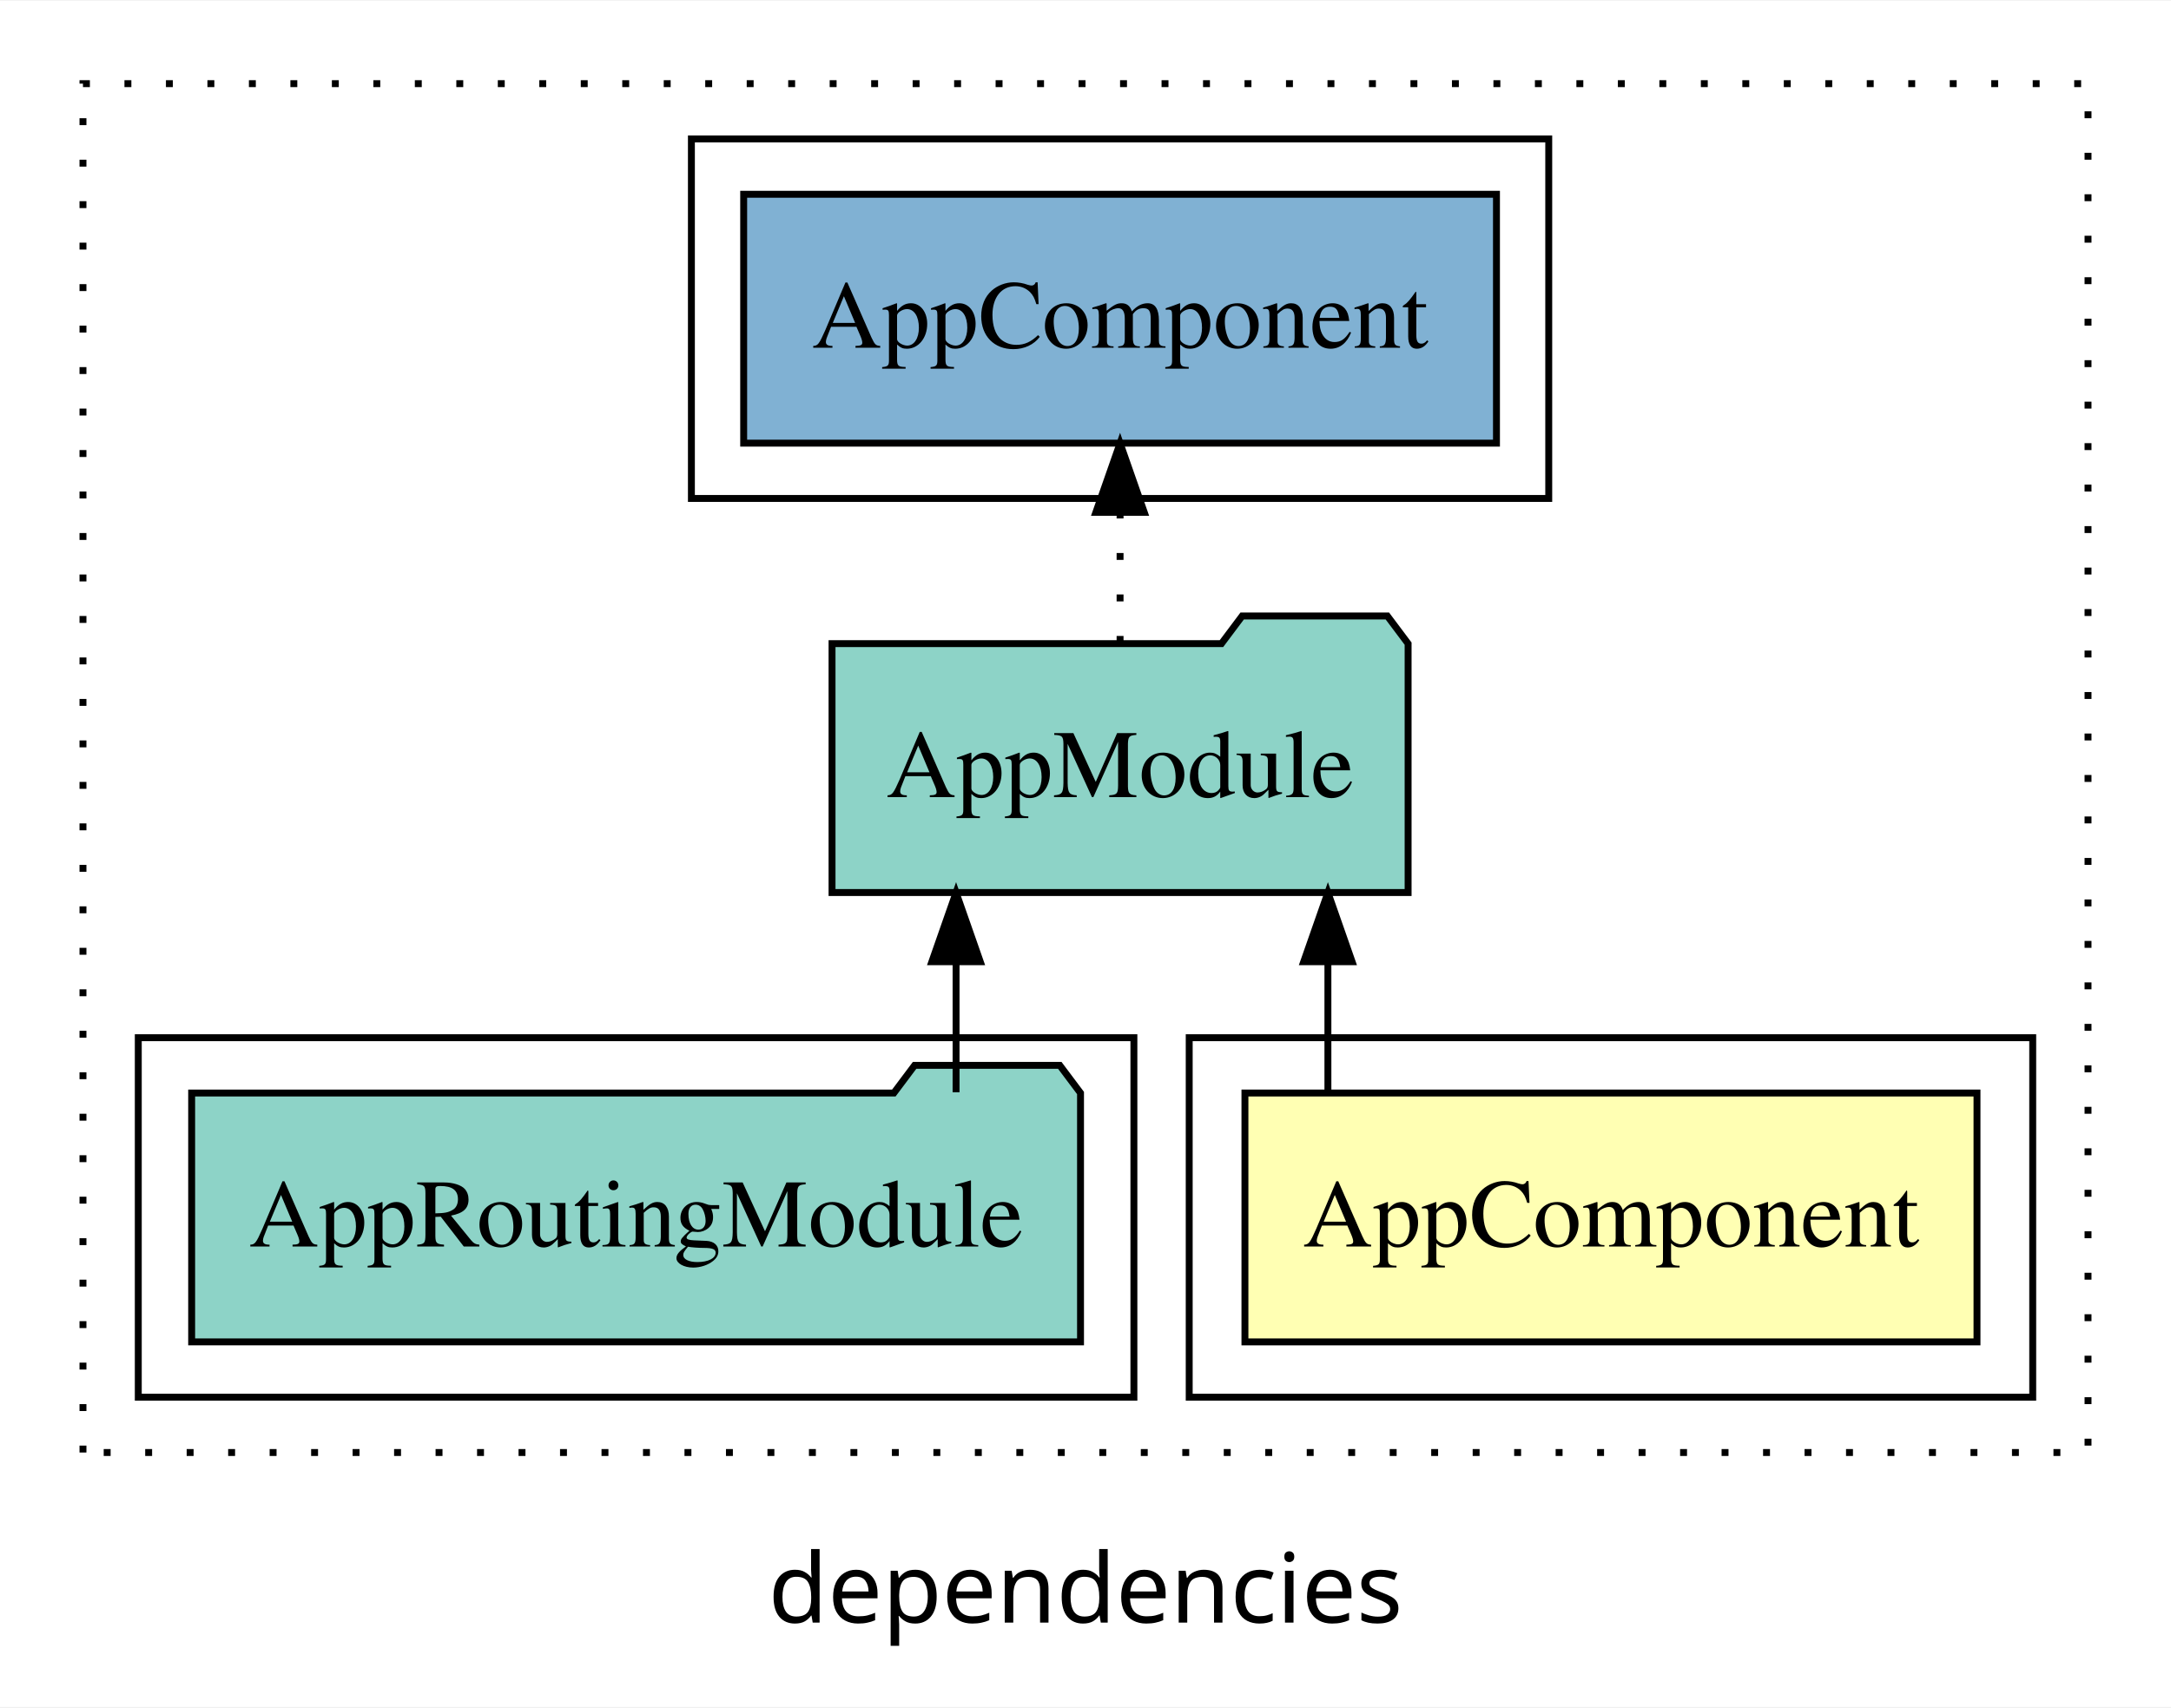
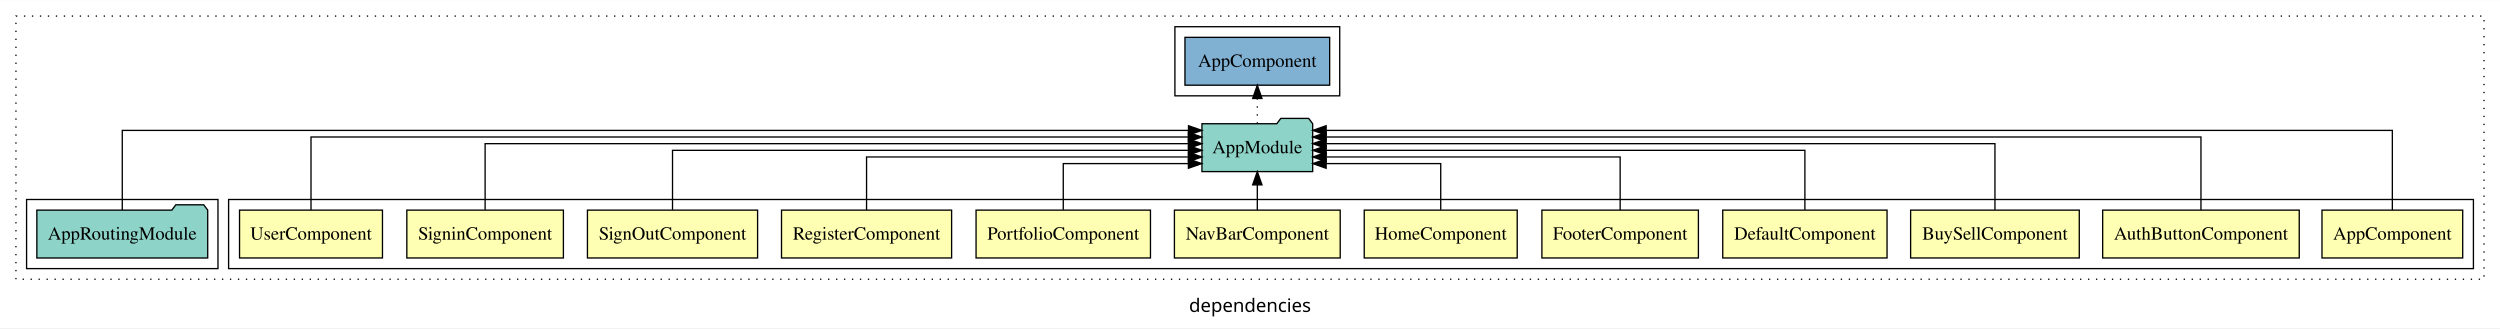
- <svg xmlns="http://www.w3.org/2000/svg" width="314pt" height="247pt" viewBox="0.00 0.00 314.00 246.80">
+ <svg xmlns="http://www.w3.org/2000/svg" width="1881pt" height="247pt" viewBox="0.00 0.00 1881.00 246.80">
  <g id="graph0" class="graph" transform="scale(1 1) rotate(0) translate(4 242.8)">
-     <polygon fill="white" stroke="transparent" points="-4,4 -4,-242.8 310,-242.8 310,4 -4,4" />
-     <text text-anchor="middle" x="153" y="-8.2" font-family="sans-serif" font-size="14.00">dependencies</text>
+     <polygon fill="white" stroke="transparent" points="-4,4 -4,-242.8 1877,-242.8 1877,4 -4,4" />
+     <text text-anchor="middle" x="936.5" y="-8.2" font-family="sans-serif" font-size="14.00">dependencies</text>
    <g id="clust1" class="cluster">
-       <polygon fill="none" stroke="black" stroke-dasharray="1,5" points="8,-32.8 8,-230.8 298,-230.8 298,-32.8 8,-32.8" />
+       <polygon fill="none" stroke="black" stroke-dasharray="1,5" points="8,-32.8 8,-230.8 1865,-230.8 1865,-32.8 8,-32.8" />
    </g>
    <g id="clust2" class="cluster">
-       <polygon fill="none" stroke="black" points="168,-40.8 168,-92.8 290,-92.8 290,-40.8 168,-40.8" />
+       <polygon fill="none" stroke="black" points="168,-40.8 168,-92.8 1857,-92.8 1857,-40.8 168,-40.8" />
    </g>
-     <g id="clust4" class="cluster">
+     <g id="clust15" class="cluster">
      <polygon fill="none" stroke="black" points="16,-40.8 16,-92.8 160,-92.8 160,-40.8 16,-40.8" />
    </g>
-     <g id="clust6" class="cluster">
-       <polygon fill="none" stroke="black" points="96,-170.8 96,-222.8 220,-222.8 220,-170.8 96,-170.8" />
+     <g id="clust17" class="cluster">
+       <polygon fill="none" stroke="black" points="880,-170.8 880,-222.8 1004,-222.8 1004,-170.8 880,-170.8" />
    </g>
    <g id="node1" class="node">
-       <polygon fill="#ffffb3" stroke="black" points="281.94,-84.8 176.06,-84.8 176.06,-48.8 281.94,-48.8 281.94,-84.8" />
-       <text text-anchor="middle" x="229" y="-62.6" font-family="Times,serif" font-size="14.00">AppComponent</text>
+       <polygon fill="#ffffb3" stroke="black" points="1848.94,-84.8 1743.06,-84.8 1743.06,-48.8 1848.94,-48.8 1848.94,-84.8" />
+       <text text-anchor="middle" x="1796" y="-62.6" font-family="Times,serif" font-size="14.00">AppComponent</text>
+     </g>
+     <g id="node13" class="node">
+       <polygon fill="#8dd3c7" stroke="black" points="983.66,-149.8 980.66,-153.8 959.66,-153.8 956.66,-149.8 900.34,-149.8 900.34,-113.8 983.66,-113.8 983.66,-149.8" />
+       <text text-anchor="middle" x="942" y="-127.6" font-family="Times,serif" font-size="14.00">AppModule</text>
+     </g>
+     <g id="edge1" class="edge">
+       <path fill="none" stroke="black" d="M1796,-84.89C1796,-107.93 1796,-144.8 1796,-144.8 1796,-144.8 993.77,-144.8 993.77,-144.8" />
+       <polygon fill="black" stroke="black" points="993.77,-141.3 983.77,-144.8 993.77,-148.3 993.77,-141.3" />
    </g>
    <g id="node2" class="node">
-       <polygon fill="#8dd3c7" stroke="black" points="199.66,-149.8 196.66,-153.8 175.66,-153.8 172.66,-149.8 116.34,-149.8 116.34,-113.8 199.66,-113.8 199.66,-149.8" />
-       <text text-anchor="middle" x="158" y="-127.6" font-family="Times,serif" font-size="14.00">AppModule</text>
+       <polygon fill="#ffffb3" stroke="black" points="1725.95,-84.8 1578.05,-84.8 1578.05,-48.8 1725.95,-48.8 1725.95,-84.8" />
+       <text text-anchor="middle" x="1652" y="-62.6" font-family="Times,serif" font-size="14.00">AuthButtonComponent</text>
    </g>
-     <g id="edge1" class="edge">
-       <path fill="none" stroke="black" d="M188.06,-84.91C188.06,-84.91 188.06,-103.79 188.06,-103.79" />
-       <polygon fill="black" stroke="black" points="184.56,-103.79 188.06,-113.79 191.56,-103.79 184.56,-103.79" />
+     <g id="edge2" class="edge">
+       <path fill="none" stroke="black" d="M1652,-84.84C1652,-106.46 1652,-139.8 1652,-139.8 1652,-139.8 993.76,-139.8 993.76,-139.8" />
+       <polygon fill="black" stroke="black" points="993.76,-136.3 983.76,-139.8 993.76,-143.3 993.76,-136.3" />
+     </g>
+     <g id="node3" class="node">
+       <polygon fill="#ffffb3" stroke="black" points="1560.45,-84.8 1433.55,-84.8 1433.55,-48.8 1560.45,-48.8 1560.45,-84.8" />
+       <text text-anchor="middle" x="1497" y="-62.6" font-family="Times,serif" font-size="14.00">BuySellComponent</text>
+     </g>
+     <g id="edge3" class="edge">
+       <path fill="none" stroke="black" d="M1497,-85.02C1497,-105.17 1497,-134.8 1497,-134.8 1497,-134.8 993.72,-134.8 993.72,-134.8" />
+       <polygon fill="black" stroke="black" points="993.72,-131.3 983.72,-134.8 993.72,-138.3 993.72,-131.3" />
    </g>
    <g id="node4" class="node">
-       <polygon fill="#80b1d3" stroke="black" points="212.44,-214.8 103.56,-214.8 103.56,-178.8 212.44,-178.8 212.44,-214.8" />
-       <text text-anchor="middle" x="158" y="-192.6" font-family="Times,serif" font-size="14.00">AppComponent </text>
+       <polygon fill="#ffffb3" stroke="black" points="1415.81,-84.8 1292.19,-84.8 1292.19,-48.8 1415.81,-48.8 1415.81,-84.8" />
+       <text text-anchor="middle" x="1354" y="-62.6" font-family="Times,serif" font-size="14.00">DefaultComponent</text>
    </g>
-     <g id="edge3" class="edge">
-       <path fill="none" stroke="black" stroke-dasharray="1,5" d="M158,-149.91C158,-149.91 158,-168.79 158,-168.79" />
-       <polygon fill="black" stroke="black" points="154.5,-168.79 158,-178.79 161.5,-168.79 154.5,-168.79" />
+     <g id="edge4" class="edge">
+       <path fill="none" stroke="black" d="M1354,-85.02C1354,-103.63 1354,-129.8 1354,-129.8 1354,-129.8 993.77,-129.8 993.77,-129.8" />
+       <polygon fill="black" stroke="black" points="993.77,-126.3 983.77,-129.8 993.77,-133.3 993.77,-126.3" />
    </g>
-     <g id="node3" class="node">
+     <g id="node5" class="node">
+       <polygon fill="#ffffb3" stroke="black" points="1273.88,-84.8 1156.12,-84.8 1156.12,-48.8 1273.88,-48.8 1273.88,-84.8" />
+       <text text-anchor="middle" x="1215" y="-62.6" font-family="Times,serif" font-size="14.00">FooterComponent</text>
+     </g>
+     <g id="edge5" class="edge">
+       <path fill="none" stroke="black" d="M1215,-84.83C1215,-101.86 1215,-124.8 1215,-124.8 1215,-124.8 993.76,-124.8 993.76,-124.8" />
+       <polygon fill="black" stroke="black" points="993.76,-121.3 983.76,-124.8 993.76,-128.3 993.76,-121.3" />
+     </g>
+     <g id="node6" class="node">
+       <polygon fill="#ffffb3" stroke="black" points="1137.55,-84.8 1022.45,-84.8 1022.45,-48.8 1137.55,-48.8 1137.55,-84.8" />
+       <text text-anchor="middle" x="1080" y="-62.6" font-family="Times,serif" font-size="14.00">HomeComponent</text>
+     </g>
+     <g id="edge6" class="edge">
+       <path fill="none" stroke="black" d="M1080,-85.04C1080,-100.37 1080,-119.8 1080,-119.8 1080,-119.8 993.78,-119.8 993.78,-119.8" />
+       <polygon fill="black" stroke="black" points="993.78,-116.3 983.78,-119.8 993.78,-123.3 993.78,-116.3" />
+     </g>
+     <g id="node7" class="node">
+       <polygon fill="#ffffb3" stroke="black" points="1004.37,-84.8 879.63,-84.8 879.63,-48.8 1004.37,-48.8 1004.37,-84.8" />
+       <text text-anchor="middle" x="942" y="-62.6" font-family="Times,serif" font-size="14.00">NavBarComponent</text>
+     </g>
+     <g id="edge7" class="edge">
+       <path fill="none" stroke="black" d="M942,-84.91C942,-84.91 942,-103.79 942,-103.79" />
+       <polygon fill="black" stroke="black" points="938.5,-103.79 942,-113.79 945.5,-103.79 938.5,-103.79" />
+     </g>
+     <g id="node8" class="node">
+       <polygon fill="#ffffb3" stroke="black" points="861.61,-84.8 730.39,-84.8 730.39,-48.8 861.61,-48.8 861.61,-84.8" />
+       <text text-anchor="middle" x="796" y="-62.6" font-family="Times,serif" font-size="14.00">PortfolioComponent</text>
+     </g>
+     <g id="edge8" class="edge">
+       <path fill="none" stroke="black" d="M796,-85.04C796,-100.37 796,-119.8 796,-119.8 796,-119.8 890.16,-119.8 890.16,-119.8" />
+       <polygon fill="black" stroke="black" points="890.16,-123.3 900.16,-119.8 890.16,-116.3 890.16,-123.3" />
+     </g>
+     <g id="node9" class="node">
+       <polygon fill="#ffffb3" stroke="black" points="711.99,-84.8 584.01,-84.8 584.01,-48.8 711.99,-48.8 711.99,-84.8" />
+       <text text-anchor="middle" x="648" y="-62.6" font-family="Times,serif" font-size="14.00">RegisterComponent</text>
+     </g>
+     <g id="edge9" class="edge">
+       <path fill="none" stroke="black" d="M648,-84.83C648,-101.86 648,-124.8 648,-124.8 648,-124.8 890.19,-124.8 890.19,-124.8" />
+       <polygon fill="black" stroke="black" points="890.19,-128.3 900.19,-124.8 890.19,-121.3 890.19,-128.3" />
+     </g>
+     <g id="node10" class="node">
+       <polygon fill="#ffffb3" stroke="black" points="566.01,-84.8 437.99,-84.8 437.99,-48.8 566.01,-48.8 566.01,-84.8" />
+       <text text-anchor="middle" x="502" y="-62.6" font-family="Times,serif" font-size="14.00">SignOutComponent</text>
+     </g>
+     <g id="edge10" class="edge">
+       <path fill="none" stroke="black" d="M502,-85.02C502,-103.63 502,-129.8 502,-129.8 502,-129.8 890.21,-129.8 890.21,-129.8" />
+       <polygon fill="black" stroke="black" points="890.21,-133.3 900.21,-129.8 890.21,-126.3 890.21,-133.3" />
+     </g>
+     <g id="node11" class="node">
+       <polygon fill="#ffffb3" stroke="black" points="419.9,-84.8 302.1,-84.8 302.1,-48.8 419.9,-48.8 419.9,-84.8" />
+       <text text-anchor="middle" x="361" y="-62.6" font-family="Times,serif" font-size="14.00">SigninComponent</text>
+     </g>
+     <g id="edge11" class="edge">
+       <path fill="none" stroke="black" d="M361,-85.02C361,-105.17 361,-134.8 361,-134.8 361,-134.8 890.22,-134.8 890.22,-134.8" />
+       <polygon fill="black" stroke="black" points="890.22,-138.3 900.22,-134.8 890.22,-131.3 890.22,-138.3" />
+     </g>
+     <g id="node12" class="node">
+       <polygon fill="#ffffb3" stroke="black" points="283.77,-84.8 176.23,-84.8 176.23,-48.8 283.77,-48.8 283.77,-84.8" />
+       <text text-anchor="middle" x="230" y="-62.6" font-family="Times,serif" font-size="14.00">UserComponent</text>
+     </g>
+     <g id="edge12" class="edge">
+       <path fill="none" stroke="black" d="M230,-84.84C230,-106.46 230,-139.8 230,-139.8 230,-139.8 890.12,-139.8 890.12,-139.8" />
+       <polygon fill="black" stroke="black" points="890.12,-143.3 900.12,-139.8 890.12,-136.3 890.12,-143.3" />
+     </g>
+     <g id="node15" class="node">
+       <polygon fill="#80b1d3" stroke="black" points="996.44,-214.8 887.56,-214.8 887.56,-178.8 996.44,-178.8 996.44,-214.8" />
+       <text text-anchor="middle" x="942" y="-192.6" font-family="Times,serif" font-size="14.00">AppComponent </text>
+     </g>
+     <g id="edge14" class="edge">
+       <path fill="none" stroke="black" stroke-dasharray="1,5" d="M942,-149.91C942,-149.91 942,-168.79 942,-168.79" />
+       <polygon fill="black" stroke="black" points="938.5,-168.79 942,-178.79 945.5,-168.79 938.5,-168.79" />
+     </g>
+     <g id="node14" class="node">
      <polygon fill="#8dd3c7" stroke="black" points="152.28,-84.8 149.28,-88.8 128.28,-88.8 125.28,-84.8 23.72,-84.8 23.72,-48.8 152.28,-48.8 152.28,-84.8" />
      <text text-anchor="middle" x="88" y="-62.6" font-family="Times,serif" font-size="14.00">AppRoutingModule</text>
    </g>
-     <g id="edge2" class="edge">
-       <path fill="none" stroke="black" d="M134.28,-84.91C134.28,-84.91 134.28,-103.79 134.28,-103.79" />
-       <polygon fill="black" stroke="black" points="130.78,-103.79 134.28,-113.79 137.78,-103.79 130.78,-103.79" />
+     <g id="edge13" class="edge">
+       <path fill="none" stroke="black" d="M88,-84.89C88,-107.93 88,-144.8 88,-144.8 88,-144.8 890.23,-144.8 890.23,-144.8" />
+       <polygon fill="black" stroke="black" points="890.23,-148.3 900.23,-144.8 890.23,-141.3 890.23,-148.3" />
    </g>
  </g>
</svg>
